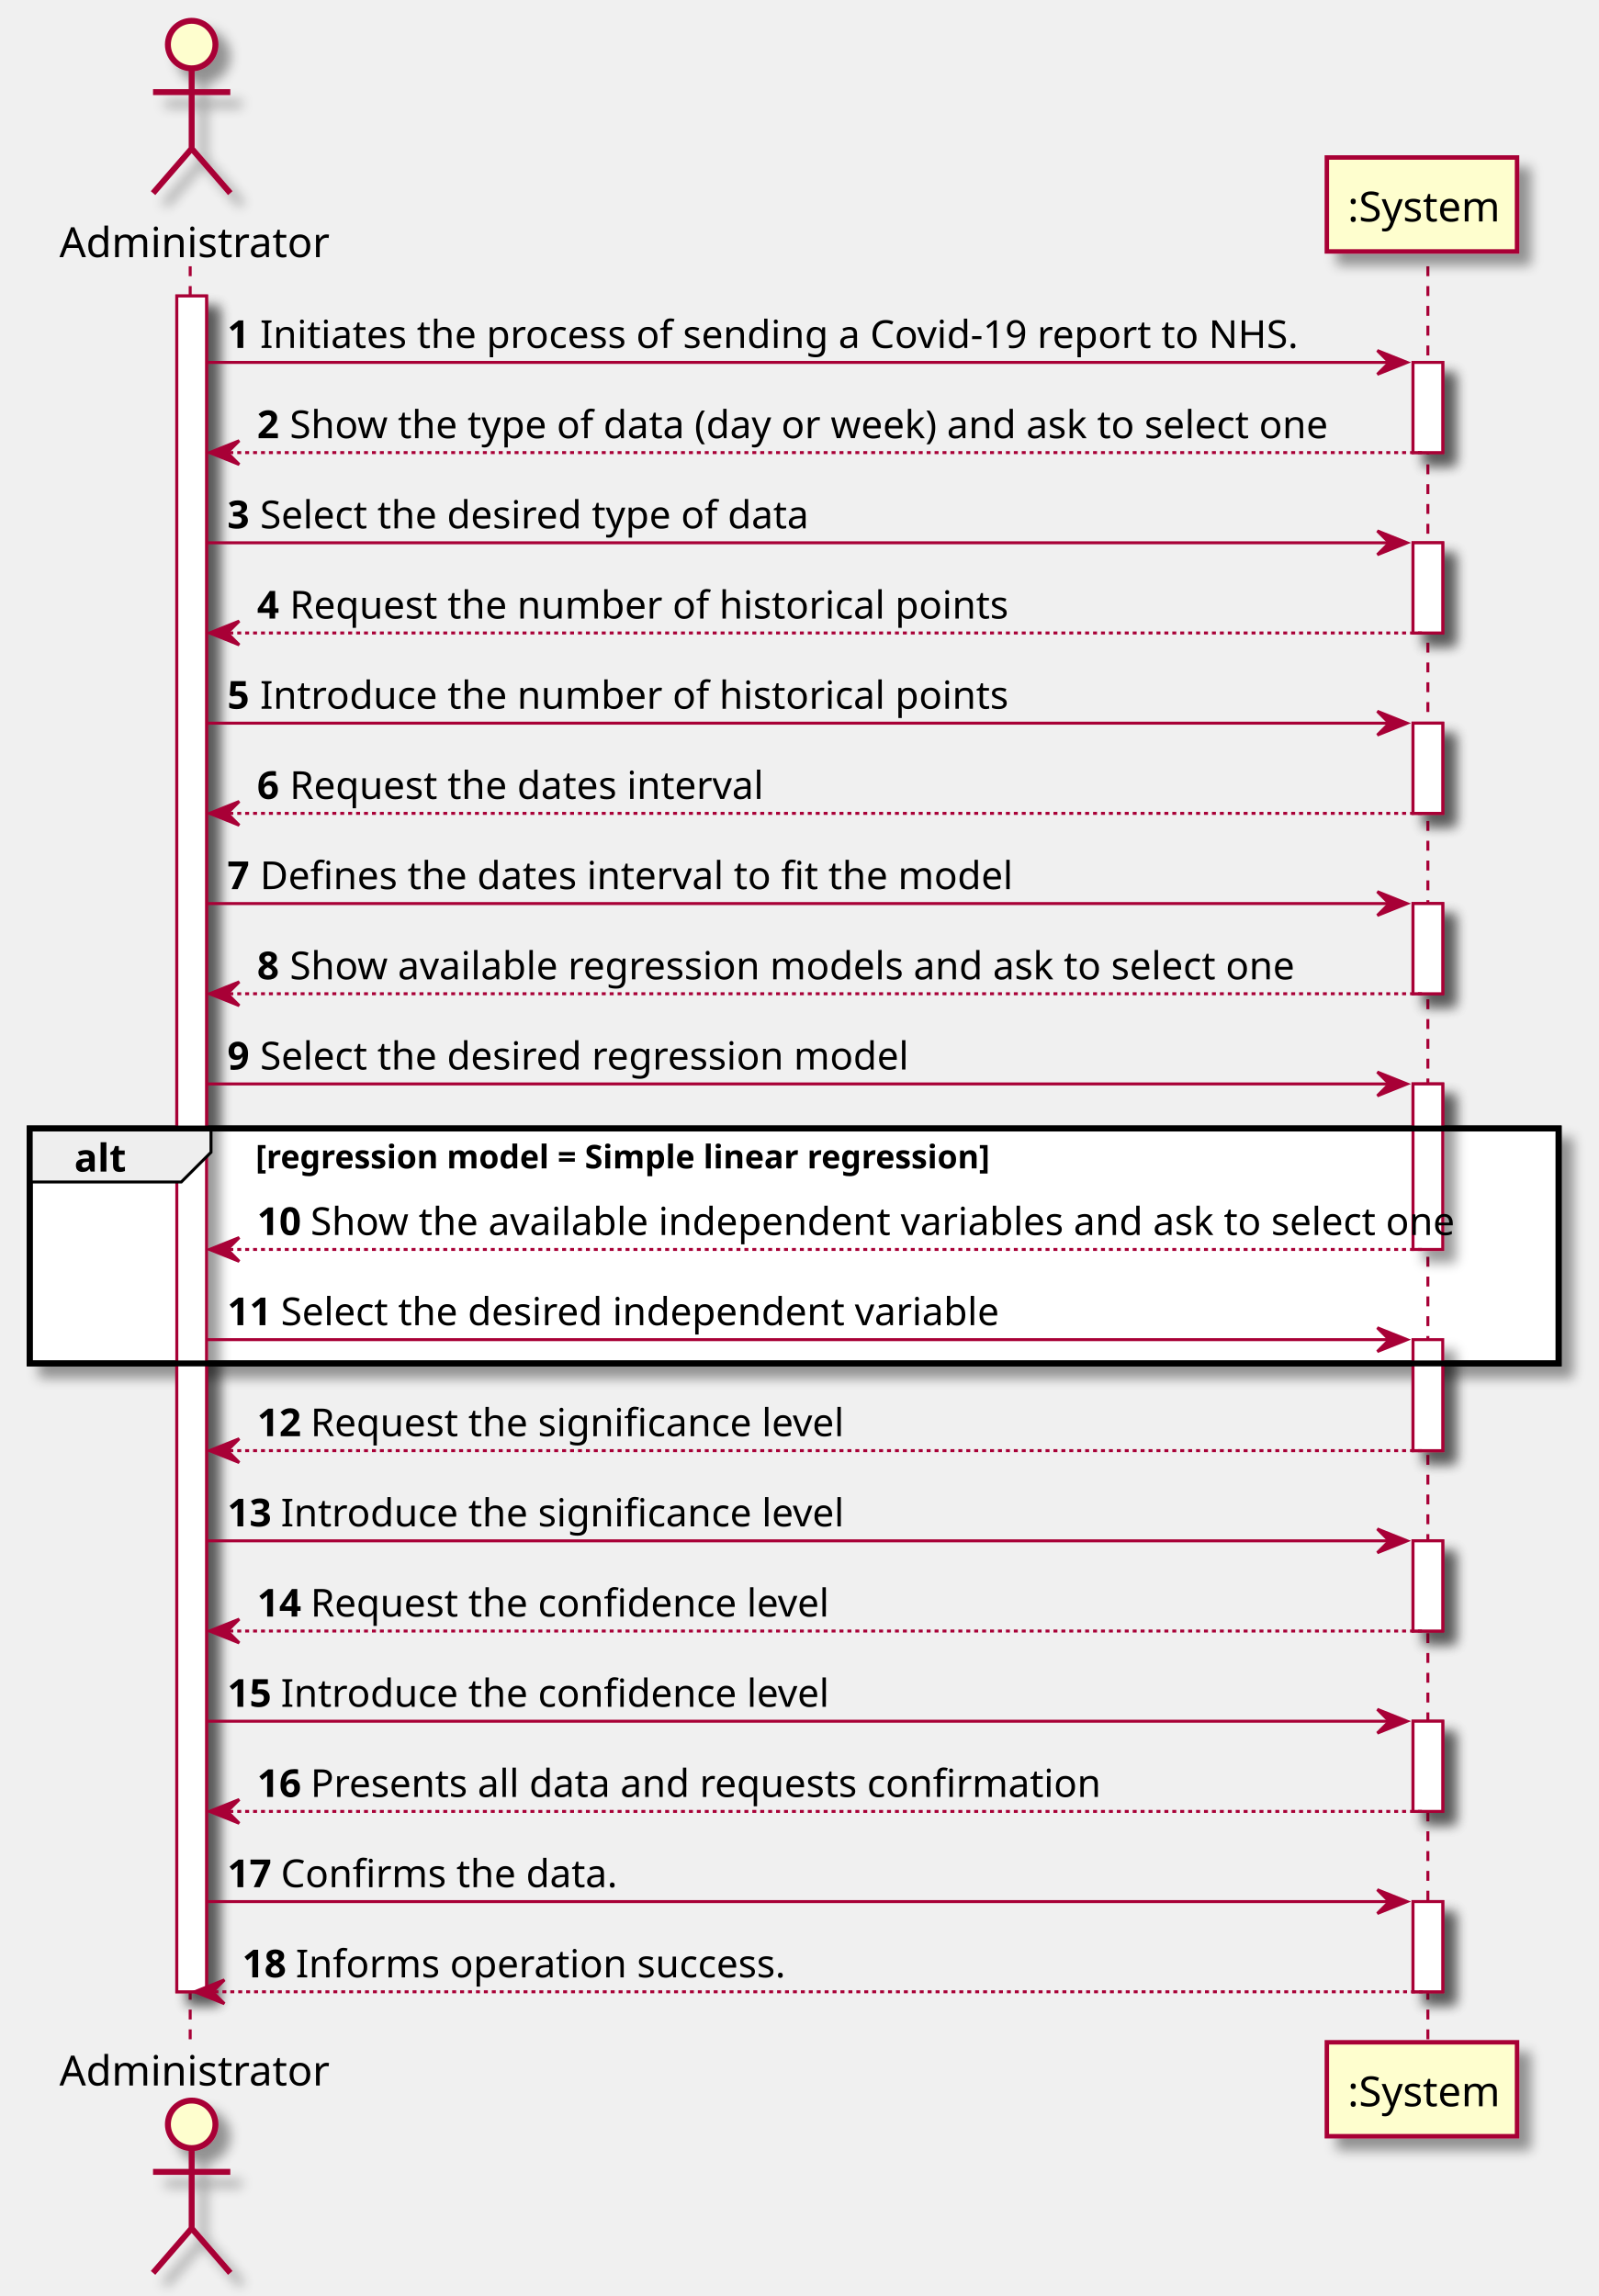
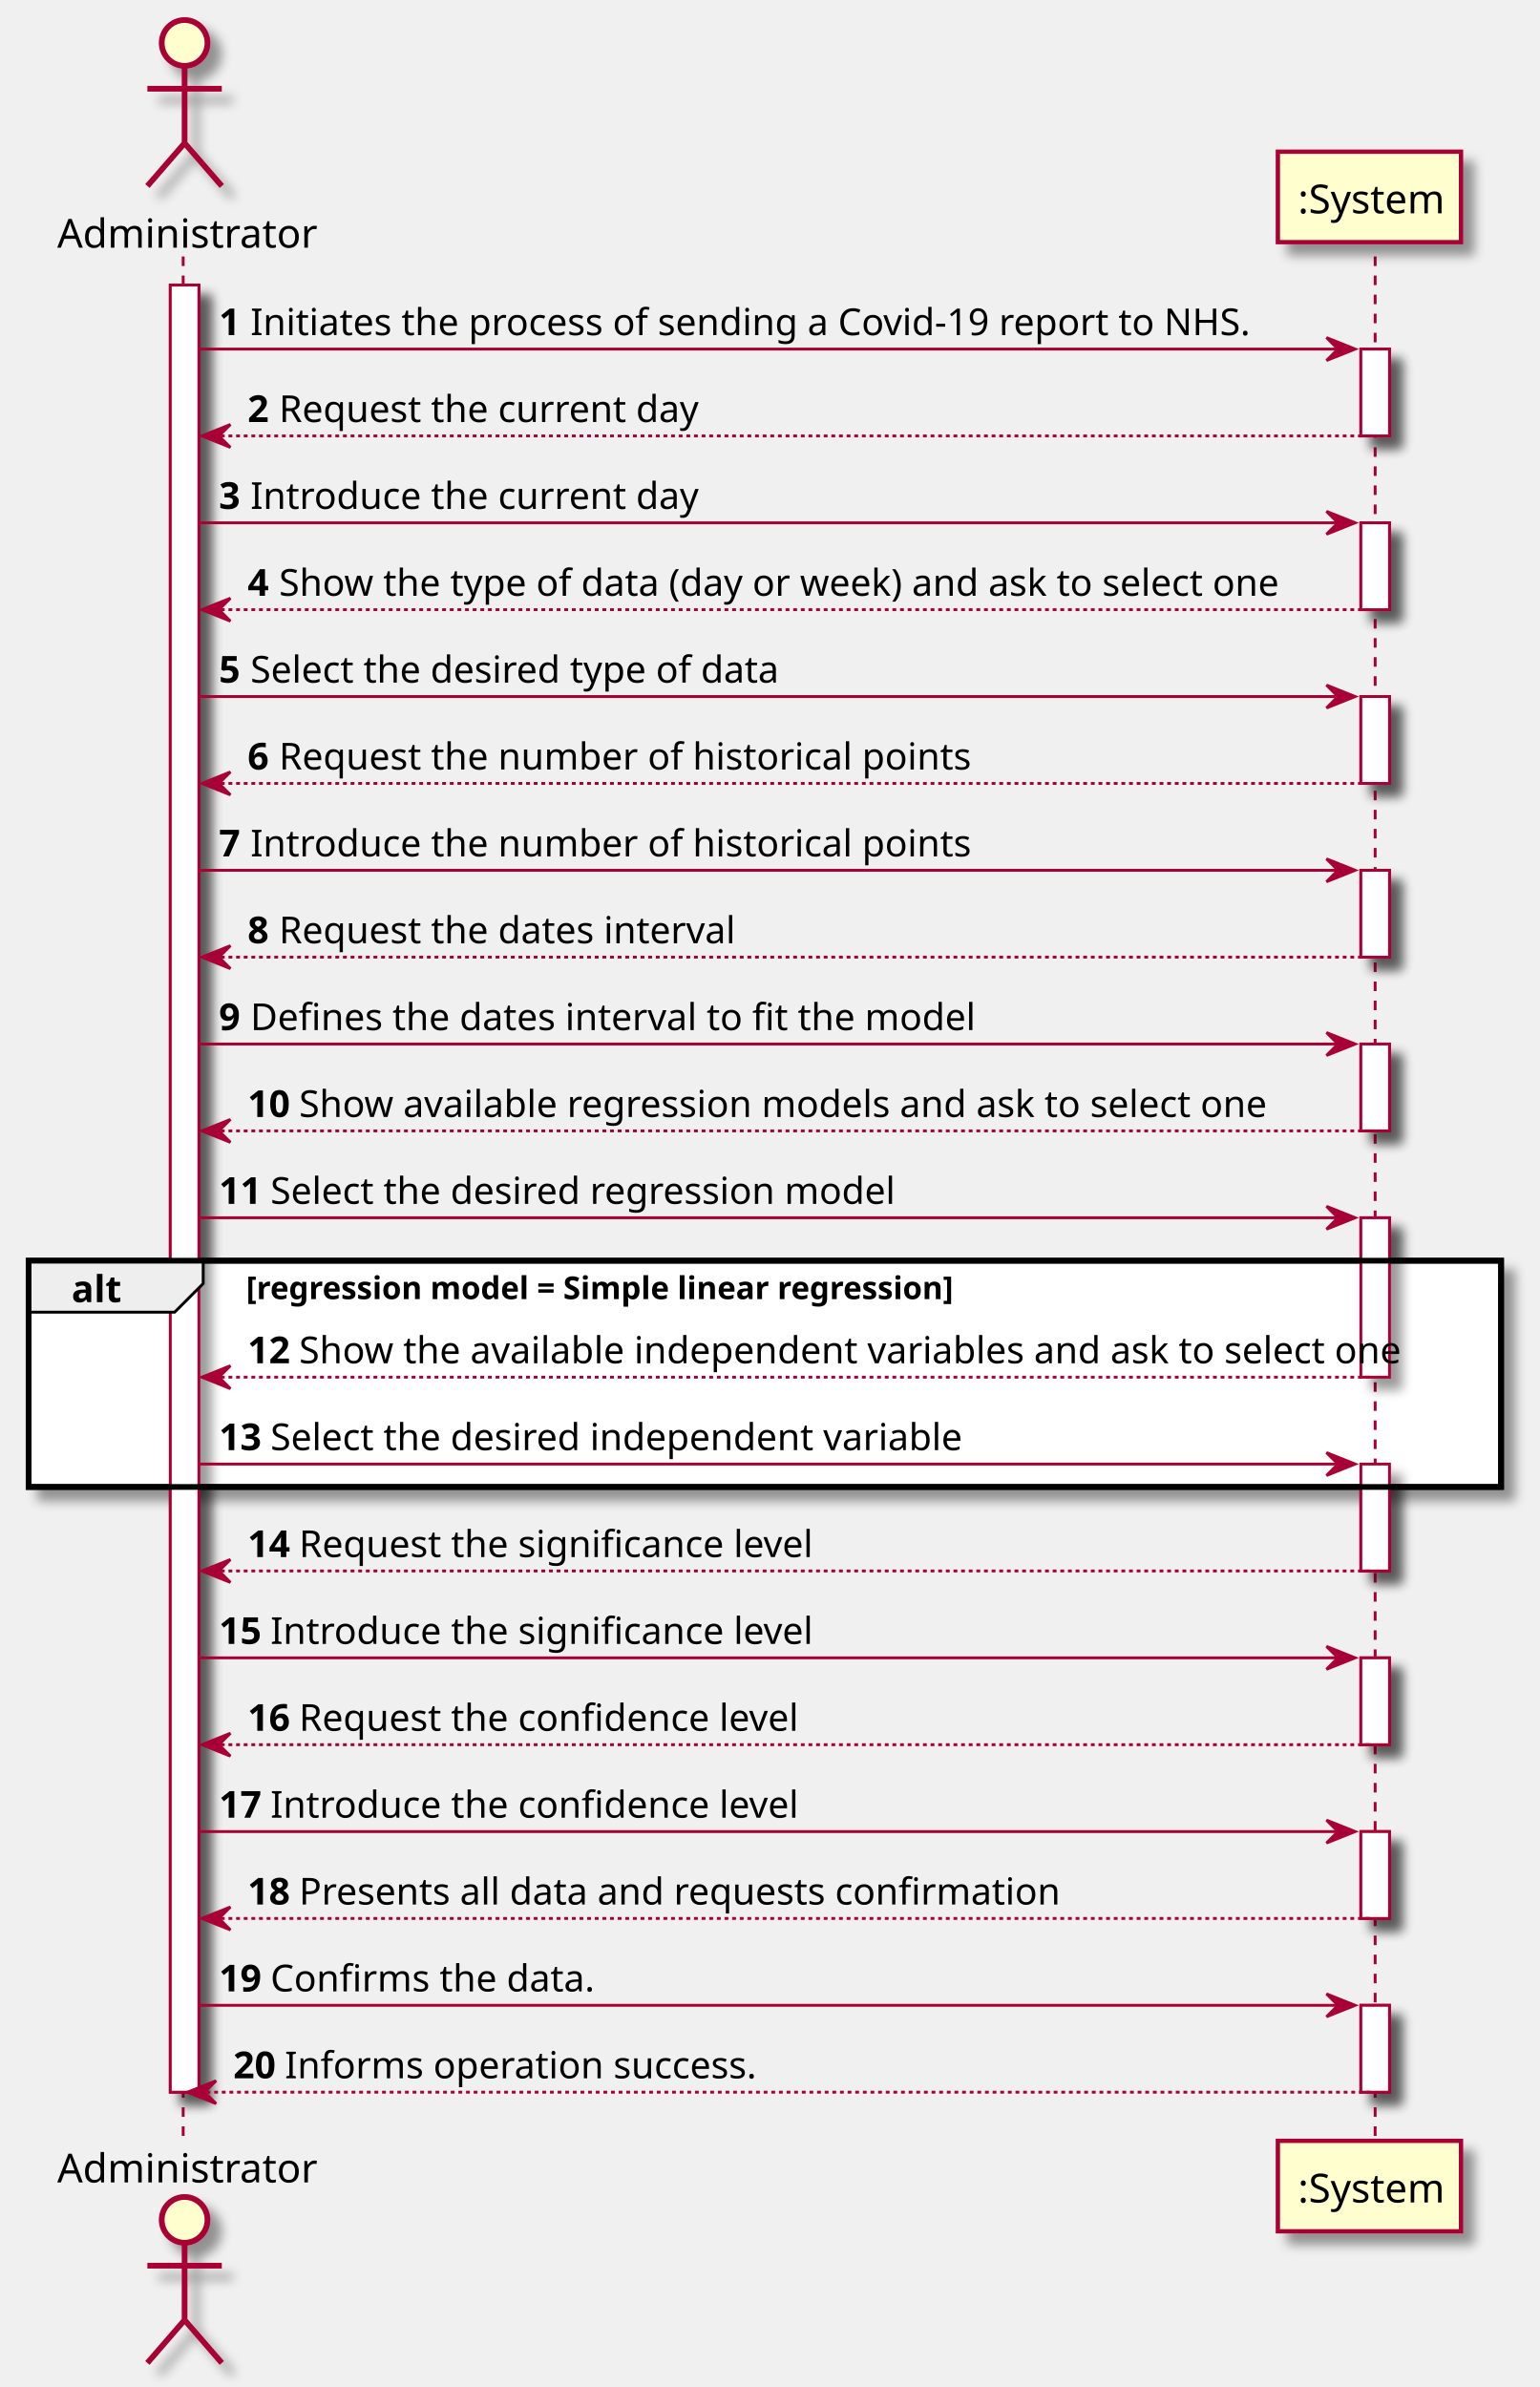
- <svg xmlns="http://www.w3.org/2000/svg" contentScriptType="application/ecmascript" contentStyleType="text/css" height="1159.5px" preserveAspectRatio="none" style="width:807px;height:1159px;" version="1.1" viewBox="0 0 807 1159" width="807px" zoomAndPan="magnify">
+ <svg xmlns="http://www.w3.org/2000/svg" contentScriptType="application/ecmascript" contentStyleType="text/css" height="1251px" preserveAspectRatio="none" style="width:807px;height:1251px;" version="1.1" viewBox="0 0 807 1251" width="807px" zoomAndPan="magnify">
  <defs>
-     <filter height="300%" id="fcmab2fbfrio1" width="300%" x="-1" y="-1">
+     <filter height="300%" id="fdxpa6la9vvdd" width="300%" x="-1" y="-1">
      <feGaussianBlur result="blurOut" stdDeviation="3.0" />
      <feColorMatrix in="blurOut" result="blurOut2" type="matrix" values="0 0 0 0 0 0 0 0 0 0 0 0 0 0 0 0 0 0 .4 0" />
      <feOffset dx="6.0" dy="6.0" in="blurOut2" result="blurOut3" />
      <feBlend in="SourceGraphic" in2="blurOut3" mode="normal" />
    </filter>
  </defs>
  <g>
-     <rect fill="#FFFFFF" filter="url(#fcmab2fbfrio1)" height="856.019" style="stroke:#A80036;stroke-width:1.5;" width="15" x="89.25" y="149.414" />
-     <rect fill="#FFFFFF" filter="url(#fcmab2fbfrio1)" height="45.527" style="stroke:#A80036;stroke-width:1.5;" width="15" x="713.25" y="182.941" />
-     <rect fill="#FFFFFF" filter="url(#fcmab2fbfrio1)" height="45.527" style="stroke:#A80036;stroke-width:1.5;" width="15" x="713.25" y="273.996" />
-     <rect fill="#FFFFFF" filter="url(#fcmab2fbfrio1)" height="45.527" style="stroke:#A80036;stroke-width:1.5;" width="15" x="713.25" y="365.051" />
-     <rect fill="#FFFFFF" filter="url(#fcmab2fbfrio1)" height="45.527" style="stroke:#A80036;stroke-width:1.5;" width="15" x="713.25" y="456.106" />
-     <rect fill="#FFFFFF" filter="url(#fcmab2fbfrio1)" height="83.555" style="stroke:#A80036;stroke-width:1.5;" width="15" x="713.25" y="547.16" />
-     <rect fill="#FFFFFF" filter="url(#fcmab2fbfrio1)" height="56.027" style="stroke:#A80036;stroke-width:1.5;" width="15" x="713.25" y="676.242" />
-     <rect fill="#FFFFFF" filter="url(#fcmab2fbfrio1)" height="45.527" style="stroke:#A80036;stroke-width:1.5;" width="15" x="713.25" y="777.797" />
-     <rect fill="#FFFFFF" filter="url(#fcmab2fbfrio1)" height="45.527" style="stroke:#A80036;stroke-width:1.5;" width="15" x="713.25" y="868.852" />
-     <rect fill="#FFFFFF" filter="url(#fcmab2fbfrio1)" height="45.527" style="stroke:#A80036;stroke-width:1.5;" width="15" x="713.25" y="959.906" />
-     <rect fill="#FFFFFF" filter="url(#fcmab2fbfrio1)" height="118.582" style="stroke:#000000;stroke-width:3.0;" width="771.75" x="15" y="569.66" />
-     <line style="stroke:#A80036;stroke-width:1.5;stroke-dasharray:5.0,5.0;" x1="96" x2="96" y1="134.414" y2="1032.434" />
-     <line style="stroke:#A80036;stroke-width:1.5;stroke-dasharray:5.0,5.0;" x1="720.75" x2="720.75" y1="134.414" y2="1032.434" />
+     <rect fill="#FFFFFF" filter="url(#fdxpa6la9vvdd)" height="947.074" style="stroke:#A80036;stroke-width:1.5;" width="15" x="89.25" y="149.414" />
+     <rect fill="#FFFFFF" filter="url(#fdxpa6la9vvdd)" height="45.527" style="stroke:#A80036;stroke-width:1.5;" width="15" x="713.25" y="182.941" />
+     <rect fill="#FFFFFF" filter="url(#fdxpa6la9vvdd)" height="45.527" style="stroke:#A80036;stroke-width:1.5;" width="15" x="713.25" y="273.996" />
+     <rect fill="#FFFFFF" filter="url(#fdxpa6la9vvdd)" height="45.527" style="stroke:#A80036;stroke-width:1.5;" width="15" x="713.25" y="365.051" />
+     <rect fill="#FFFFFF" filter="url(#fdxpa6la9vvdd)" height="45.527" style="stroke:#A80036;stroke-width:1.5;" width="15" x="713.25" y="456.106" />
+     <rect fill="#FFFFFF" filter="url(#fdxpa6la9vvdd)" height="45.527" style="stroke:#A80036;stroke-width:1.5;" width="15" x="713.25" y="547.16" />
+     <rect fill="#FFFFFF" filter="url(#fdxpa6la9vvdd)" height="83.555" style="stroke:#A80036;stroke-width:1.5;" width="15" x="713.25" y="638.215" />
+     <rect fill="#FFFFFF" filter="url(#fdxpa6la9vvdd)" height="56.027" style="stroke:#A80036;stroke-width:1.5;" width="15" x="713.25" y="767.297" />
+     <rect fill="#FFFFFF" filter="url(#fdxpa6la9vvdd)" height="45.527" style="stroke:#A80036;stroke-width:1.5;" width="15" x="713.25" y="868.852" />
+     <rect fill="#FFFFFF" filter="url(#fdxpa6la9vvdd)" height="45.527" style="stroke:#A80036;stroke-width:1.5;" width="15" x="713.25" y="959.906" />
+     <rect fill="#FFFFFF" filter="url(#fdxpa6la9vvdd)" height="45.527" style="stroke:#A80036;stroke-width:1.5;" width="15" x="713.25" y="1050.961" />
+     <rect fill="#FFFFFF" filter="url(#fdxpa6la9vvdd)" height="118.582" style="stroke:#000000;stroke-width:3.0;" width="771.75" x="15" y="660.715" />
+     <line style="stroke:#A80036;stroke-width:1.5;stroke-dasharray:5.0,5.0;" x1="96" x2="96" y1="134.414" y2="1123.488" />
+     <line style="stroke:#A80036;stroke-width:1.5;stroke-dasharray:5.0,5.0;" x1="720.75" x2="720.75" y1="134.414" y2="1123.488" />
    <text fill="#000000" font-family="sans-serif" font-size="21" lengthAdjust="spacing" textLength="124.5" x="30" y="129.8">Administrator</text>
-     <ellipse cx="96.75" cy="22.5" fill="#FEFECE" filter="url(#fcmab2fbfrio1)" rx="12" ry="12" style="stroke:#A80036;stroke-width:3.0;" />
-     <path d="M96.75,34.5 L96.75,75 M77.25,46.5 L116.25,46.5 M96.75,75 L77.25,97.5 M96.75,75 L116.25,97.5 " fill="none" filter="url(#fcmab2fbfrio1)" style="stroke:#A80036;stroke-width:3.0;" />
-     <text fill="#000000" font-family="sans-serif" font-size="21" lengthAdjust="spacing" textLength="124.5" x="30" y="1052.733">Administrator</text>
-     <ellipse cx="96.75" cy="1072.348" fill="#FEFECE" filter="url(#fcmab2fbfrio1)" rx="12" ry="12" style="stroke:#A80036;stroke-width:3.0;" />
-     <path d="M96.75,1084.348 L96.75,1124.848 M77.25,1096.348 L116.25,1096.348 M96.75,1124.848 L77.25,1147.348 M96.75,1124.848 L116.25,1147.348 " fill="none" filter="url(#fcmab2fbfrio1)" style="stroke:#A80036;stroke-width:3.0;" />
-     <rect fill="#FEFECE" filter="url(#fcmab2fbfrio1)" height="47.414" style="stroke:#A80036;stroke-width:2.25;" width="96" x="669.75" y="79.5" />
+     <ellipse cx="96.75" cy="22.5" fill="#FEFECE" filter="url(#fdxpa6la9vvdd)" rx="12" ry="12" style="stroke:#A80036;stroke-width:3.0;" />
+     <path d="M96.75,34.5 L96.75,75 M77.25,46.5 L116.25,46.5 M96.75,75 L77.25,97.5 M96.75,75 L116.25,97.5 " fill="none" filter="url(#fdxpa6la9vvdd)" style="stroke:#A80036;stroke-width:3.0;" />
+     <text fill="#000000" font-family="sans-serif" font-size="21" lengthAdjust="spacing" textLength="124.5" x="30" y="1143.788">Administrator</text>
+     <ellipse cx="96.75" cy="1163.402" fill="#FEFECE" filter="url(#fdxpa6la9vvdd)" rx="12" ry="12" style="stroke:#A80036;stroke-width:3.0;" />
+     <path d="M96.75,1175.402 L96.75,1215.902 M77.25,1187.402 L116.25,1187.402 M96.75,1215.902 L77.25,1238.402 M96.75,1215.902 L116.25,1238.402 " fill="none" filter="url(#fdxpa6la9vvdd)" style="stroke:#A80036;stroke-width:3.0;" />
+     <rect fill="#FEFECE" filter="url(#fdxpa6la9vvdd)" height="47.414" style="stroke:#A80036;stroke-width:2.25;" width="96" x="669.75" y="79.5" />
    <text fill="#000000" font-family="sans-serif" font-size="21" lengthAdjust="spacing" textLength="75" x="680.25" y="111.8">:System</text>
-     <rect fill="#FEFECE" filter="url(#fcmab2fbfrio1)" height="47.414" style="stroke:#A80036;stroke-width:2.25;" width="96" x="669.75" y="1030.934" />
-     <text fill="#000000" font-family="sans-serif" font-size="21" lengthAdjust="spacing" textLength="75" x="680.25" y="1063.233">:System</text>
-     <rect fill="#FFFFFF" filter="url(#fcmab2fbfrio1)" height="856.019" style="stroke:#A80036;stroke-width:1.5;" width="15" x="89.25" y="149.414" />
-     <rect fill="#FFFFFF" filter="url(#fcmab2fbfrio1)" height="45.527" style="stroke:#A80036;stroke-width:1.5;" width="15" x="713.25" y="182.941" />
-     <rect fill="#FFFFFF" filter="url(#fcmab2fbfrio1)" height="45.527" style="stroke:#A80036;stroke-width:1.5;" width="15" x="713.25" y="273.996" />
-     <rect fill="#FFFFFF" filter="url(#fcmab2fbfrio1)" height="45.527" style="stroke:#A80036;stroke-width:1.5;" width="15" x="713.25" y="365.051" />
-     <rect fill="#FFFFFF" filter="url(#fcmab2fbfrio1)" height="45.527" style="stroke:#A80036;stroke-width:1.5;" width="15" x="713.25" y="456.106" />
-     <rect fill="#FFFFFF" filter="url(#fcmab2fbfrio1)" height="83.555" style="stroke:#A80036;stroke-width:1.5;" width="15" x="713.25" y="547.16" />
-     <rect fill="#FFFFFF" filter="url(#fcmab2fbfrio1)" height="56.027" style="stroke:#A80036;stroke-width:1.5;" width="15" x="713.25" y="676.242" />
-     <rect fill="#FFFFFF" filter="url(#fcmab2fbfrio1)" height="45.527" style="stroke:#A80036;stroke-width:1.5;" width="15" x="713.25" y="777.797" />
-     <rect fill="#FFFFFF" filter="url(#fcmab2fbfrio1)" height="45.527" style="stroke:#A80036;stroke-width:1.5;" width="15" x="713.25" y="868.852" />
-     <rect fill="#FFFFFF" filter="url(#fcmab2fbfrio1)" height="45.527" style="stroke:#A80036;stroke-width:1.5;" width="15" x="713.25" y="959.906" />
+     <rect fill="#FEFECE" filter="url(#fdxpa6la9vvdd)" height="47.414" style="stroke:#A80036;stroke-width:2.25;" width="96" x="669.75" y="1121.988" />
+     <text fill="#000000" font-family="sans-serif" font-size="21" lengthAdjust="spacing" textLength="75" x="680.25" y="1154.288">:System</text>
+     <rect fill="#FFFFFF" filter="url(#fdxpa6la9vvdd)" height="947.074" style="stroke:#A80036;stroke-width:1.5;" width="15" x="89.25" y="149.414" />
+     <rect fill="#FFFFFF" filter="url(#fdxpa6la9vvdd)" height="45.527" style="stroke:#A80036;stroke-width:1.5;" width="15" x="713.25" y="182.941" />
+     <rect fill="#FFFFFF" filter="url(#fdxpa6la9vvdd)" height="45.527" style="stroke:#A80036;stroke-width:1.5;" width="15" x="713.25" y="273.996" />
+     <rect fill="#FFFFFF" filter="url(#fdxpa6la9vvdd)" height="45.527" style="stroke:#A80036;stroke-width:1.5;" width="15" x="713.25" y="365.051" />
+     <rect fill="#FFFFFF" filter="url(#fdxpa6la9vvdd)" height="45.527" style="stroke:#A80036;stroke-width:1.5;" width="15" x="713.25" y="456.106" />
+     <rect fill="#FFFFFF" filter="url(#fdxpa6la9vvdd)" height="45.527" style="stroke:#A80036;stroke-width:1.5;" width="15" x="713.25" y="547.16" />
+     <rect fill="#FFFFFF" filter="url(#fdxpa6la9vvdd)" height="83.555" style="stroke:#A80036;stroke-width:1.5;" width="15" x="713.25" y="638.215" />
+     <rect fill="#FFFFFF" filter="url(#fdxpa6la9vvdd)" height="56.027" style="stroke:#A80036;stroke-width:1.5;" width="15" x="713.25" y="767.297" />
+     <rect fill="#FFFFFF" filter="url(#fdxpa6la9vvdd)" height="45.527" style="stroke:#A80036;stroke-width:1.5;" width="15" x="713.25" y="868.852" />
+     <rect fill="#FFFFFF" filter="url(#fdxpa6la9vvdd)" height="45.527" style="stroke:#A80036;stroke-width:1.5;" width="15" x="713.25" y="959.906" />
+     <rect fill="#FFFFFF" filter="url(#fdxpa6la9vvdd)" height="45.527" style="stroke:#A80036;stroke-width:1.5;" width="15" x="713.25" y="1050.961" />
    <polygon fill="#A80036" points="695.25,176.941,710.25,182.941,695.25,188.941,701.25,182.941" style="stroke:#A80036;stroke-width:1.5;" />
    <line style="stroke:#A80036;stroke-width:1.5;" x1="104.25" x2="704.25" y1="182.941" y2="182.941" />
    <text fill="#000000" font-family="sans-serif" font-size="19.5" font-weight="bold" lengthAdjust="spacing" textLength="10.5" x="114.75" y="175.657">1</text>
    <text fill="#000000" font-family="sans-serif" font-size="19.5" lengthAdjust="spacing" textLength="496.5" x="131.25" y="175.657">Initiates the process of sending a Covid-19 report to NHS.</text>
    <polygon fill="#A80036" points="120.75,222.469,105.75,228.469,120.75,234.469,114.75,228.469" style="stroke:#A80036;stroke-width:1.5;" />
    <line style="stroke:#A80036;stroke-width:1.5;stroke-dasharray:2.0,2.0;" x1="111.75" x2="719.25" y1="228.469" y2="228.469" />
    <text fill="#000000" font-family="sans-serif" font-size="19.5" font-weight="bold" lengthAdjust="spacing" textLength="10.5" x="129.75" y="221.184">2</text>
-     <text fill="#000000" font-family="sans-serif" font-size="19.5" lengthAdjust="spacing" textLength="511.5" x="146.25" y="221.184">Show the type of data (day or week)  and ask to select one</text>
+     <text fill="#000000" font-family="sans-serif" font-size="19.5" lengthAdjust="spacing" textLength="208.5" x="146.25" y="221.184">Request the current day</text>
    <polygon fill="#A80036" points="695.25,267.996,710.25,273.996,695.25,279.996,701.25,273.996" style="stroke:#A80036;stroke-width:1.5;" />
    <line style="stroke:#A80036;stroke-width:1.5;" x1="104.25" x2="704.25" y1="273.996" y2="273.996" />
    <text fill="#000000" font-family="sans-serif" font-size="19.5" font-weight="bold" lengthAdjust="spacing" textLength="10.5" x="114.75" y="266.711">3</text>
-     <text fill="#000000" font-family="sans-serif" font-size="19.5" lengthAdjust="spacing" textLength="265.5" x="131.25" y="266.711">Select the desired type of data</text>
+     <text fill="#000000" font-family="sans-serif" font-size="19.5" lengthAdjust="spacing" textLength="216" x="131.25" y="266.711">Introduce the current day</text>
    <polygon fill="#A80036" points="120.75,313.523,105.75,319.523,120.75,325.523,114.75,319.523" style="stroke:#A80036;stroke-width:1.5;" />
    <line style="stroke:#A80036;stroke-width:1.5;stroke-dasharray:2.0,2.0;" x1="111.75" x2="719.25" y1="319.523" y2="319.523" />
    <text fill="#000000" font-family="sans-serif" font-size="19.5" font-weight="bold" lengthAdjust="spacing" textLength="10.5" x="129.75" y="312.239">4</text>
-     <text fill="#000000" font-family="sans-serif" font-size="19.5" lengthAdjust="spacing" textLength="339" x="146.25" y="312.239">Request the number of historical points</text>
+     <text fill="#000000" font-family="sans-serif" font-size="19.5" lengthAdjust="spacing" textLength="511.5" x="146.25" y="312.239">Show the type of data (day or week)  and ask to select one</text>
    <polygon fill="#A80036" points="695.25,359.051,710.25,365.051,695.25,371.051,701.25,365.051" style="stroke:#A80036;stroke-width:1.5;" />
    <line style="stroke:#A80036;stroke-width:1.5;" x1="104.25" x2="704.25" y1="365.051" y2="365.051" />
    <text fill="#000000" font-family="sans-serif" font-size="19.5" font-weight="bold" lengthAdjust="spacing" textLength="10.5" x="114.75" y="357.766">5</text>
-     <text fill="#000000" font-family="sans-serif" font-size="19.5" lengthAdjust="spacing" textLength="346.5" x="131.25" y="357.766">Introduce the number of historical points</text>
+     <text fill="#000000" font-family="sans-serif" font-size="19.5" lengthAdjust="spacing" textLength="265.5" x="131.25" y="357.766">Select the desired type of data</text>
    <polygon fill="#A80036" points="120.75,404.578,105.75,410.578,120.75,416.578,114.75,410.578" style="stroke:#A80036;stroke-width:1.5;" />
    <line style="stroke:#A80036;stroke-width:1.5;stroke-dasharray:2.0,2.0;" x1="111.75" x2="719.25" y1="410.578" y2="410.578" />
    <text fill="#000000" font-family="sans-serif" font-size="19.5" font-weight="bold" lengthAdjust="spacing" textLength="10.5" x="129.75" y="403.293">6</text>
-     <text fill="#000000" font-family="sans-serif" font-size="19.5" lengthAdjust="spacing" textLength="225" x="146.25" y="403.293">Request the dates interval</text>
+     <text fill="#000000" font-family="sans-serif" font-size="19.5" lengthAdjust="spacing" textLength="339" x="146.25" y="403.293">Request the number of historical points</text>
    <polygon fill="#A80036" points="695.25,450.106,710.25,456.106,695.25,462.106,701.25,456.106" style="stroke:#A80036;stroke-width:1.5;" />
    <line style="stroke:#A80036;stroke-width:1.5;" x1="104.25" x2="704.25" y1="456.106" y2="456.106" />
    <text fill="#000000" font-family="sans-serif" font-size="19.5" font-weight="bold" lengthAdjust="spacing" textLength="10.5" x="114.75" y="448.821">7</text>
-     <text fill="#000000" font-family="sans-serif" font-size="19.5" lengthAdjust="spacing" textLength="352.5" x="131.25" y="448.821">Defines the dates interval to fit the model</text>
+     <text fill="#000000" font-family="sans-serif" font-size="19.5" lengthAdjust="spacing" textLength="346.5" x="131.25" y="448.821">Introduce the number of historical points</text>
    <polygon fill="#A80036" points="120.75,495.633,105.75,501.633,120.75,507.633,114.75,501.633" style="stroke:#A80036;stroke-width:1.5;" />
    <line style="stroke:#A80036;stroke-width:1.5;stroke-dasharray:2.0,2.0;" x1="111.75" x2="719.25" y1="501.633" y2="501.633" />
    <text fill="#000000" font-family="sans-serif" font-size="19.5" font-weight="bold" lengthAdjust="spacing" textLength="10.5" x="129.75" y="494.348">8</text>
-     <text fill="#000000" font-family="sans-serif" font-size="19.5" lengthAdjust="spacing" textLength="486" x="146.25" y="494.348">Show available regression models and ask to select one</text>
+     <text fill="#000000" font-family="sans-serif" font-size="19.5" lengthAdjust="spacing" textLength="225" x="146.25" y="494.348">Request the dates interval</text>
    <polygon fill="#A80036" points="695.25,541.16,710.25,547.16,695.25,553.16,701.25,547.16" style="stroke:#A80036;stroke-width:1.5;" />
    <line style="stroke:#A80036;stroke-width:1.5;" x1="104.25" x2="704.25" y1="547.16" y2="547.16" />
    <text fill="#000000" font-family="sans-serif" font-size="19.5" font-weight="bold" lengthAdjust="spacing" textLength="10.5" x="114.75" y="539.875">9</text>
-     <text fill="#000000" font-family="sans-serif" font-size="19.5" lengthAdjust="spacing" textLength="312" x="131.25" y="539.875">Select the desired regression model</text>
-     <path d="M15,569.66 L106.5,569.66 L106.5,581.66 L91.5,596.66 L15,596.66 L15,569.66 " fill="#EEEEEE" style="stroke:#000000;stroke-width:1.5;" />
-     <rect fill="none" height="118.582" style="stroke:#000000;stroke-width:3.0;" width="771.75" x="15" y="569.66" />
-     <text fill="#000000" font-family="sans-serif" font-size="19.5" font-weight="bold" lengthAdjust="spacing" textLength="24" x="37.5" y="591.403">alt</text>
-     <text fill="#000000" font-family="sans-serif" font-size="16.5" font-weight="bold" lengthAdjust="spacing" textLength="385.5" x="129" y="589.789">[regression model = Simple linear regression]</text>
-     <polygon fill="#A80036" points="120.75,624.715,105.75,630.715,120.75,636.715,114.75,630.715" style="stroke:#A80036;stroke-width:1.5;" />
-     <line style="stroke:#A80036;stroke-width:1.5;stroke-dasharray:2.0,2.0;" x1="111.75" x2="719.25" y1="630.715" y2="630.715" />
-     <text fill="#000000" font-family="sans-serif" font-size="19.5" font-weight="bold" lengthAdjust="spacing" textLength="21" x="129.75" y="623.43">10</text>
-     <text fill="#000000" font-family="sans-serif" font-size="19.5" lengthAdjust="spacing" textLength="546" x="156.75" y="623.43">Show the available independent variables and ask to select one</text>
-     <polygon fill="#A80036" points="695.25,670.242,710.25,676.242,695.25,682.242,701.25,676.242" style="stroke:#A80036;stroke-width:1.5;" />
-     <line style="stroke:#A80036;stroke-width:1.5;" x1="104.25" x2="704.25" y1="676.242" y2="676.242" />
-     <text fill="#000000" font-family="sans-serif" font-size="19.5" font-weight="bold" lengthAdjust="spacing" textLength="21" x="114.75" y="668.957">11</text>
-     <text fill="#000000" font-family="sans-serif" font-size="19.5" lengthAdjust="spacing" textLength="339" x="141.75" y="668.957">Select the desired independent variable</text>
-     <polygon fill="#A80036" points="120.75,726.269,105.75,732.269,120.75,738.269,114.75,732.269" style="stroke:#A80036;stroke-width:1.5;" />
-     <line style="stroke:#A80036;stroke-width:1.5;stroke-dasharray:2.0,2.0;" x1="111.75" x2="719.25" y1="732.269" y2="732.269" />
-     <text fill="#000000" font-family="sans-serif" font-size="19.5" font-weight="bold" lengthAdjust="spacing" textLength="21" x="129.75" y="724.985">12</text>
-     <text fill="#000000" font-family="sans-serif" font-size="19.5" lengthAdjust="spacing" textLength="256.5" x="156.75" y="724.985">Request the significance level</text>
-     <polygon fill="#A80036" points="695.25,771.797,710.25,777.797,695.25,783.797,701.25,777.797" style="stroke:#A80036;stroke-width:1.5;" />
-     <line style="stroke:#A80036;stroke-width:1.5;" x1="104.25" x2="704.25" y1="777.797" y2="777.797" />
-     <text fill="#000000" font-family="sans-serif" font-size="19.5" font-weight="bold" lengthAdjust="spacing" textLength="21" x="114.75" y="770.512">13</text>
-     <text fill="#000000" font-family="sans-serif" font-size="19.5" lengthAdjust="spacing" textLength="264" x="141.75" y="770.512">Introduce the significance level</text>
+     <text fill="#000000" font-family="sans-serif" font-size="19.5" lengthAdjust="spacing" textLength="352.5" x="131.25" y="539.875">Defines the dates interval to fit the model</text>
+     <polygon fill="#A80036" points="120.75,586.688,105.75,592.688,120.75,598.688,114.75,592.688" style="stroke:#A80036;stroke-width:1.5;" />
+     <line style="stroke:#A80036;stroke-width:1.5;stroke-dasharray:2.0,2.0;" x1="111.75" x2="719.25" y1="592.688" y2="592.688" />
+     <text fill="#000000" font-family="sans-serif" font-size="19.5" font-weight="bold" lengthAdjust="spacing" textLength="21" x="129.75" y="585.403">10</text>
+     <text fill="#000000" font-family="sans-serif" font-size="19.5" lengthAdjust="spacing" textLength="486" x="156.75" y="585.403">Show available regression models and ask to select one</text>
+     <polygon fill="#A80036" points="695.25,632.215,710.25,638.215,695.25,644.215,701.25,638.215" style="stroke:#A80036;stroke-width:1.5;" />
+     <line style="stroke:#A80036;stroke-width:1.5;" x1="104.25" x2="704.25" y1="638.215" y2="638.215" />
+     <text fill="#000000" font-family="sans-serif" font-size="19.5" font-weight="bold" lengthAdjust="spacing" textLength="21" x="114.75" y="630.93">11</text>
+     <text fill="#000000" font-family="sans-serif" font-size="19.5" lengthAdjust="spacing" textLength="312" x="141.75" y="630.93">Select the desired regression model</text>
+     <path d="M15,660.715 L106.5,660.715 L106.5,672.715 L91.5,687.715 L15,687.715 L15,660.715 " fill="#EEEEEE" style="stroke:#000000;stroke-width:1.5;" />
+     <rect fill="none" height="118.582" style="stroke:#000000;stroke-width:3.0;" width="771.75" x="15" y="660.715" />
+     <text fill="#000000" font-family="sans-serif" font-size="19.5" font-weight="bold" lengthAdjust="spacing" textLength="24" x="37.5" y="682.457">alt</text>
+     <text fill="#000000" font-family="sans-serif" font-size="16.5" font-weight="bold" lengthAdjust="spacing" textLength="385.5" x="129" y="680.843">[regression model = Simple linear regression]</text>
+     <polygon fill="#A80036" points="120.75,715.769,105.75,721.769,120.75,727.769,114.75,721.769" style="stroke:#A80036;stroke-width:1.5;" />
+     <line style="stroke:#A80036;stroke-width:1.5;stroke-dasharray:2.0,2.0;" x1="111.75" x2="719.25" y1="721.769" y2="721.769" />
+     <text fill="#000000" font-family="sans-serif" font-size="19.5" font-weight="bold" lengthAdjust="spacing" textLength="21" x="129.75" y="714.485">12</text>
+     <text fill="#000000" font-family="sans-serif" font-size="19.5" lengthAdjust="spacing" textLength="546" x="156.75" y="714.485">Show the available independent variables and ask to select one</text>
+     <polygon fill="#A80036" points="695.25,761.297,710.25,767.297,695.25,773.297,701.25,767.297" style="stroke:#A80036;stroke-width:1.5;" />
+     <line style="stroke:#A80036;stroke-width:1.5;" x1="104.25" x2="704.25" y1="767.297" y2="767.297" />
+     <text fill="#000000" font-family="sans-serif" font-size="19.5" font-weight="bold" lengthAdjust="spacing" textLength="21" x="114.75" y="760.012">13</text>
+     <text fill="#000000" font-family="sans-serif" font-size="19.5" lengthAdjust="spacing" textLength="339" x="141.75" y="760.012">Select the desired independent variable</text>
    <polygon fill="#A80036" points="120.75,817.324,105.75,823.324,120.75,829.324,114.75,823.324" style="stroke:#A80036;stroke-width:1.5;" />
    <line style="stroke:#A80036;stroke-width:1.5;stroke-dasharray:2.0,2.0;" x1="111.75" x2="719.25" y1="823.324" y2="823.324" />
    <text fill="#000000" font-family="sans-serif" font-size="19.5" font-weight="bold" lengthAdjust="spacing" textLength="21" x="129.75" y="816.04">14</text>
-     <text fill="#000000" font-family="sans-serif" font-size="19.5" lengthAdjust="spacing" textLength="247.5" x="156.75" y="816.04">Request the confidence level</text>
+     <text fill="#000000" font-family="sans-serif" font-size="19.5" lengthAdjust="spacing" textLength="256.5" x="156.75" y="816.04">Request the significance level</text>
    <polygon fill="#A80036" points="695.25,862.852,710.25,868.852,695.25,874.852,701.25,868.852" style="stroke:#A80036;stroke-width:1.5;" />
    <line style="stroke:#A80036;stroke-width:1.5;" x1="104.25" x2="704.25" y1="868.852" y2="868.852" />
    <text fill="#000000" font-family="sans-serif" font-size="19.5" font-weight="bold" lengthAdjust="spacing" textLength="21" x="114.75" y="861.567">15</text>
-     <text fill="#000000" font-family="sans-serif" font-size="19.5" lengthAdjust="spacing" textLength="255" x="141.75" y="861.567">Introduce the confidence level</text>
+     <text fill="#000000" font-family="sans-serif" font-size="19.5" lengthAdjust="spacing" textLength="264" x="141.75" y="861.567">Introduce the significance level</text>
    <polygon fill="#A80036" points="120.75,908.379,105.75,914.379,120.75,920.379,114.75,914.379" style="stroke:#A80036;stroke-width:1.5;" />
    <line style="stroke:#A80036;stroke-width:1.5;stroke-dasharray:2.0,2.0;" x1="111.75" x2="719.25" y1="914.379" y2="914.379" />
    <text fill="#000000" font-family="sans-serif" font-size="19.5" font-weight="bold" lengthAdjust="spacing" textLength="21" x="129.75" y="907.094">16</text>
-     <text fill="#000000" font-family="sans-serif" font-size="19.5" lengthAdjust="spacing" textLength="376.5" x="156.75" y="907.094">Presents all data and requests confirmation</text>
+     <text fill="#000000" font-family="sans-serif" font-size="19.5" lengthAdjust="spacing" textLength="247.5" x="156.75" y="907.094">Request the confidence level</text>
    <polygon fill="#A80036" points="695.25,953.906,710.25,959.906,695.25,965.906,701.25,959.906" style="stroke:#A80036;stroke-width:1.5;" />
    <line style="stroke:#A80036;stroke-width:1.5;" x1="104.25" x2="704.25" y1="959.906" y2="959.906" />
    <text fill="#000000" font-family="sans-serif" font-size="19.5" font-weight="bold" lengthAdjust="spacing" textLength="21" x="114.75" y="952.622">17</text>
-     <text fill="#000000" font-family="sans-serif" font-size="19.5" lengthAdjust="spacing" textLength="159" x="141.75" y="952.622">Confirms the data.</text>
-     <polygon fill="#A80036" points="113.25,999.434,98.25,1005.434,113.25,1011.434,107.25,1005.434" style="stroke:#A80036;stroke-width:1.5;" />
-     <line style="stroke:#A80036;stroke-width:1.5;stroke-dasharray:2.0,2.0;" x1="104.25" x2="719.25" y1="1005.434" y2="1005.434" />
-     <text fill="#000000" font-family="sans-serif" font-size="19.5" font-weight="bold" lengthAdjust="spacing" textLength="21" x="122.25" y="998.149">18</text>
-     <text fill="#000000" font-family="sans-serif" font-size="19.5" lengthAdjust="spacing" textLength="234" x="149.25" y="998.149">Informs operation success.</text>
+     <text fill="#000000" font-family="sans-serif" font-size="19.5" lengthAdjust="spacing" textLength="255" x="141.75" y="952.622">Introduce the confidence level</text>
+     <polygon fill="#A80036" points="120.75,999.434,105.75,1005.434,120.75,1011.434,114.75,1005.434" style="stroke:#A80036;stroke-width:1.5;" />
+     <line style="stroke:#A80036;stroke-width:1.5;stroke-dasharray:2.0,2.0;" x1="111.75" x2="719.25" y1="1005.434" y2="1005.434" />
+     <text fill="#000000" font-family="sans-serif" font-size="19.5" font-weight="bold" lengthAdjust="spacing" textLength="21" x="129.75" y="998.149">18</text>
+     <text fill="#000000" font-family="sans-serif" font-size="19.5" lengthAdjust="spacing" textLength="376.5" x="156.75" y="998.149">Presents all data and requests confirmation</text>
+     <polygon fill="#A80036" points="695.25,1044.961,710.25,1050.961,695.25,1056.961,701.25,1050.961" style="stroke:#A80036;stroke-width:1.5;" />
+     <line style="stroke:#A80036;stroke-width:1.5;" x1="104.25" x2="704.25" y1="1050.961" y2="1050.961" />
+     <text fill="#000000" font-family="sans-serif" font-size="19.5" font-weight="bold" lengthAdjust="spacing" textLength="21" x="114.75" y="1043.676">19</text>
+     <text fill="#000000" font-family="sans-serif" font-size="19.5" lengthAdjust="spacing" textLength="159" x="141.75" y="1043.676">Confirms the data.</text>
+     <polygon fill="#A80036" points="113.25,1090.488,98.25,1096.488,113.25,1102.488,107.25,1096.488" style="stroke:#A80036;stroke-width:1.5;" />
+     <line style="stroke:#A80036;stroke-width:1.5;stroke-dasharray:2.0,2.0;" x1="104.25" x2="719.25" y1="1096.488" y2="1096.488" />
+     <text fill="#000000" font-family="sans-serif" font-size="19.5" font-weight="bold" lengthAdjust="spacing" textLength="21" x="122.25" y="1089.204">20</text>
+     <text fill="#000000" font-family="sans-serif" font-size="19.5" lengthAdjust="spacing" textLength="234" x="149.25" y="1089.204">Informs operation success.</text>
  </g>
</svg>
